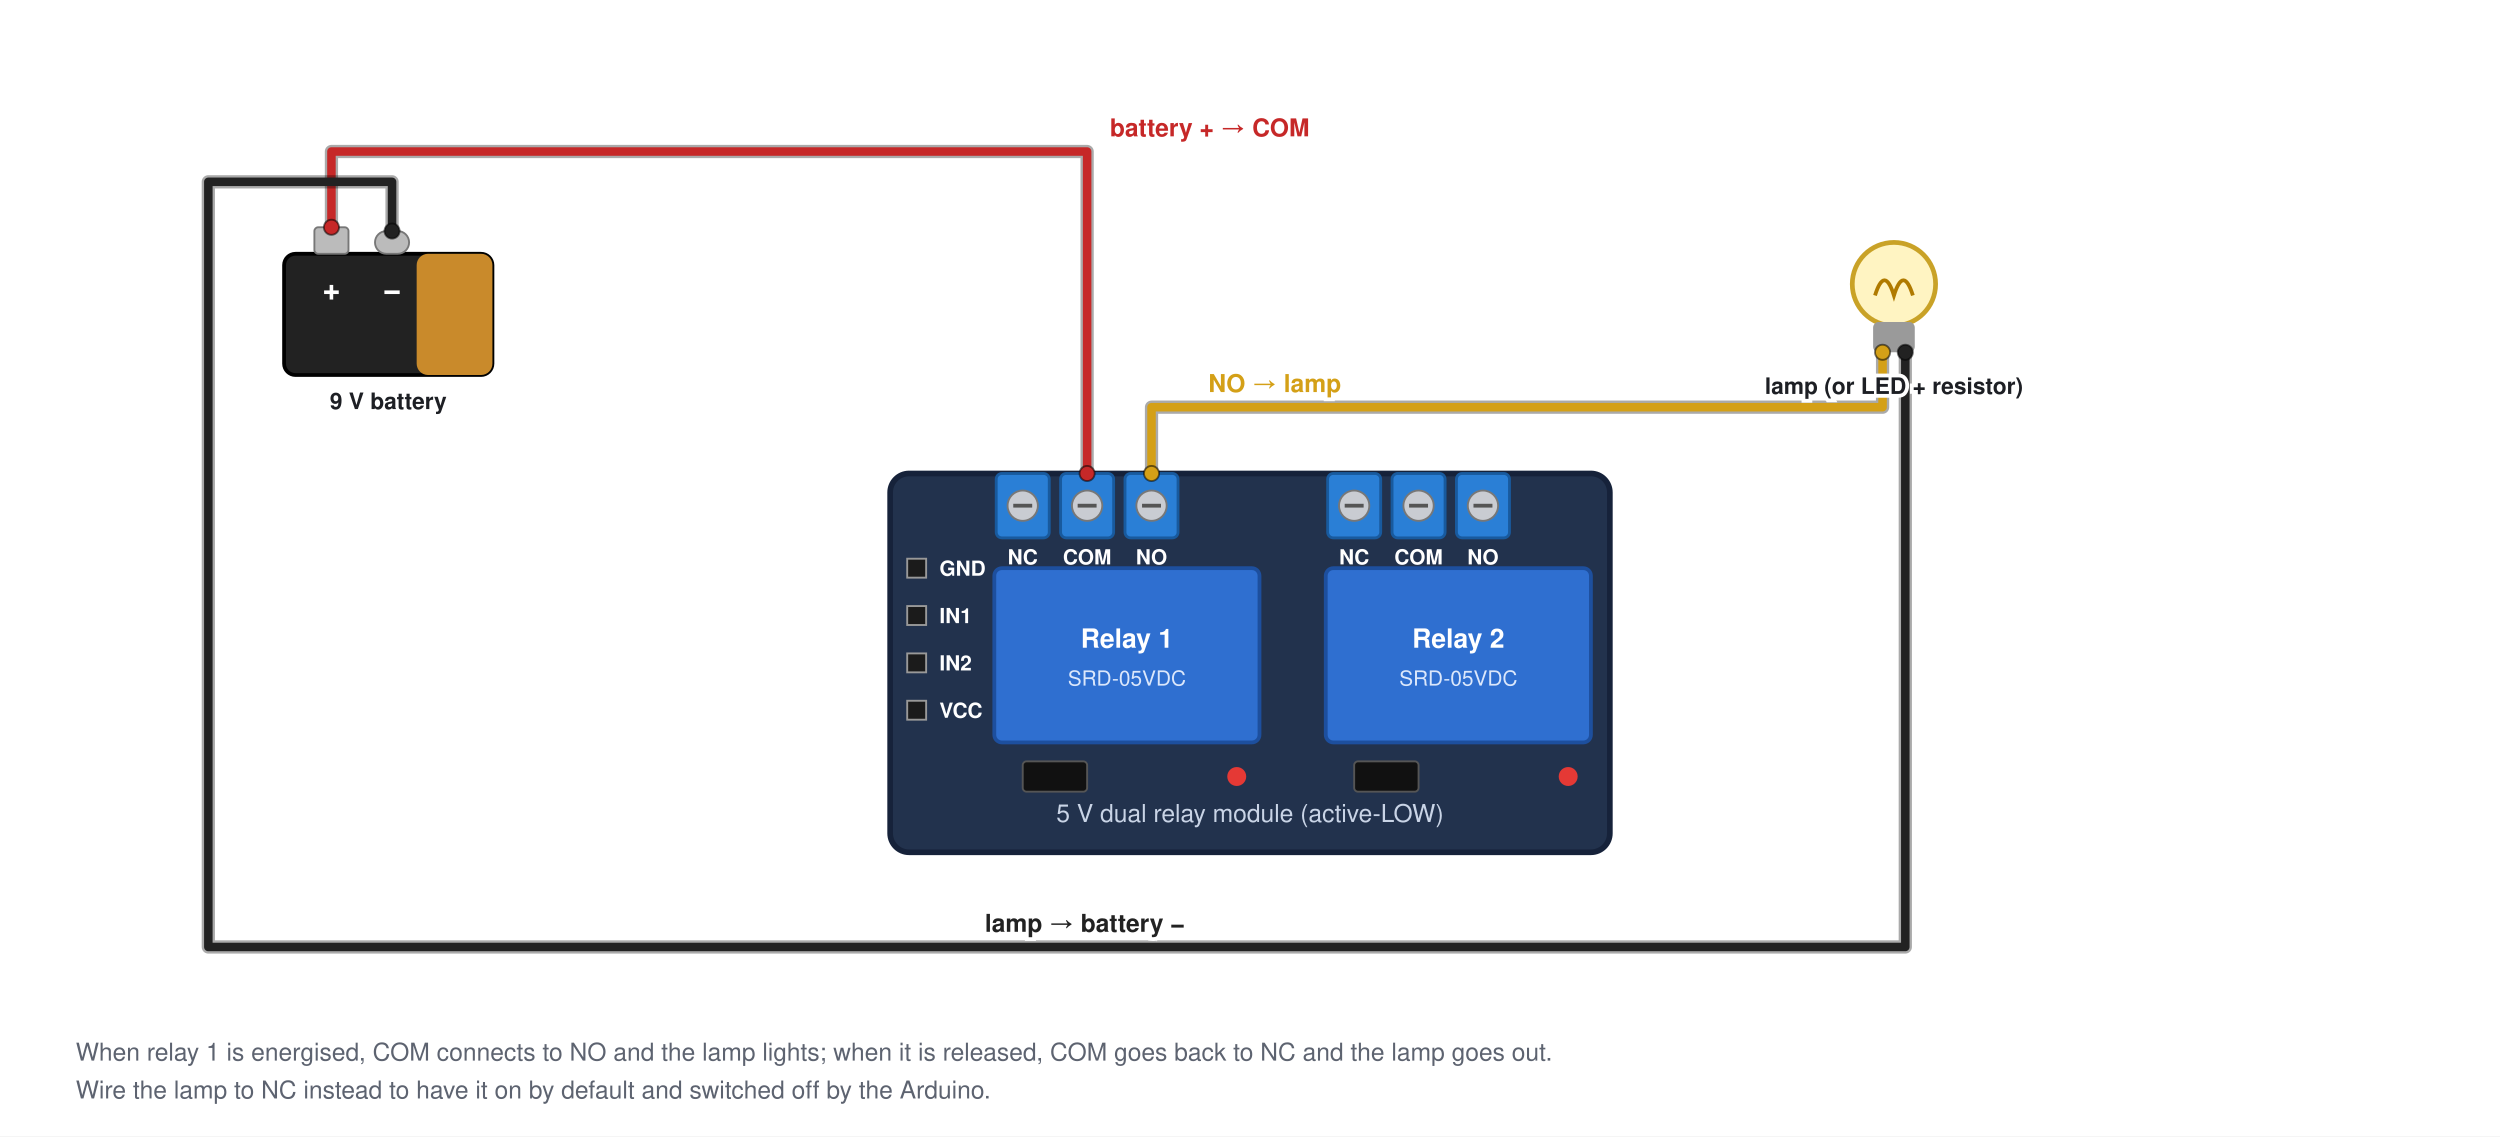
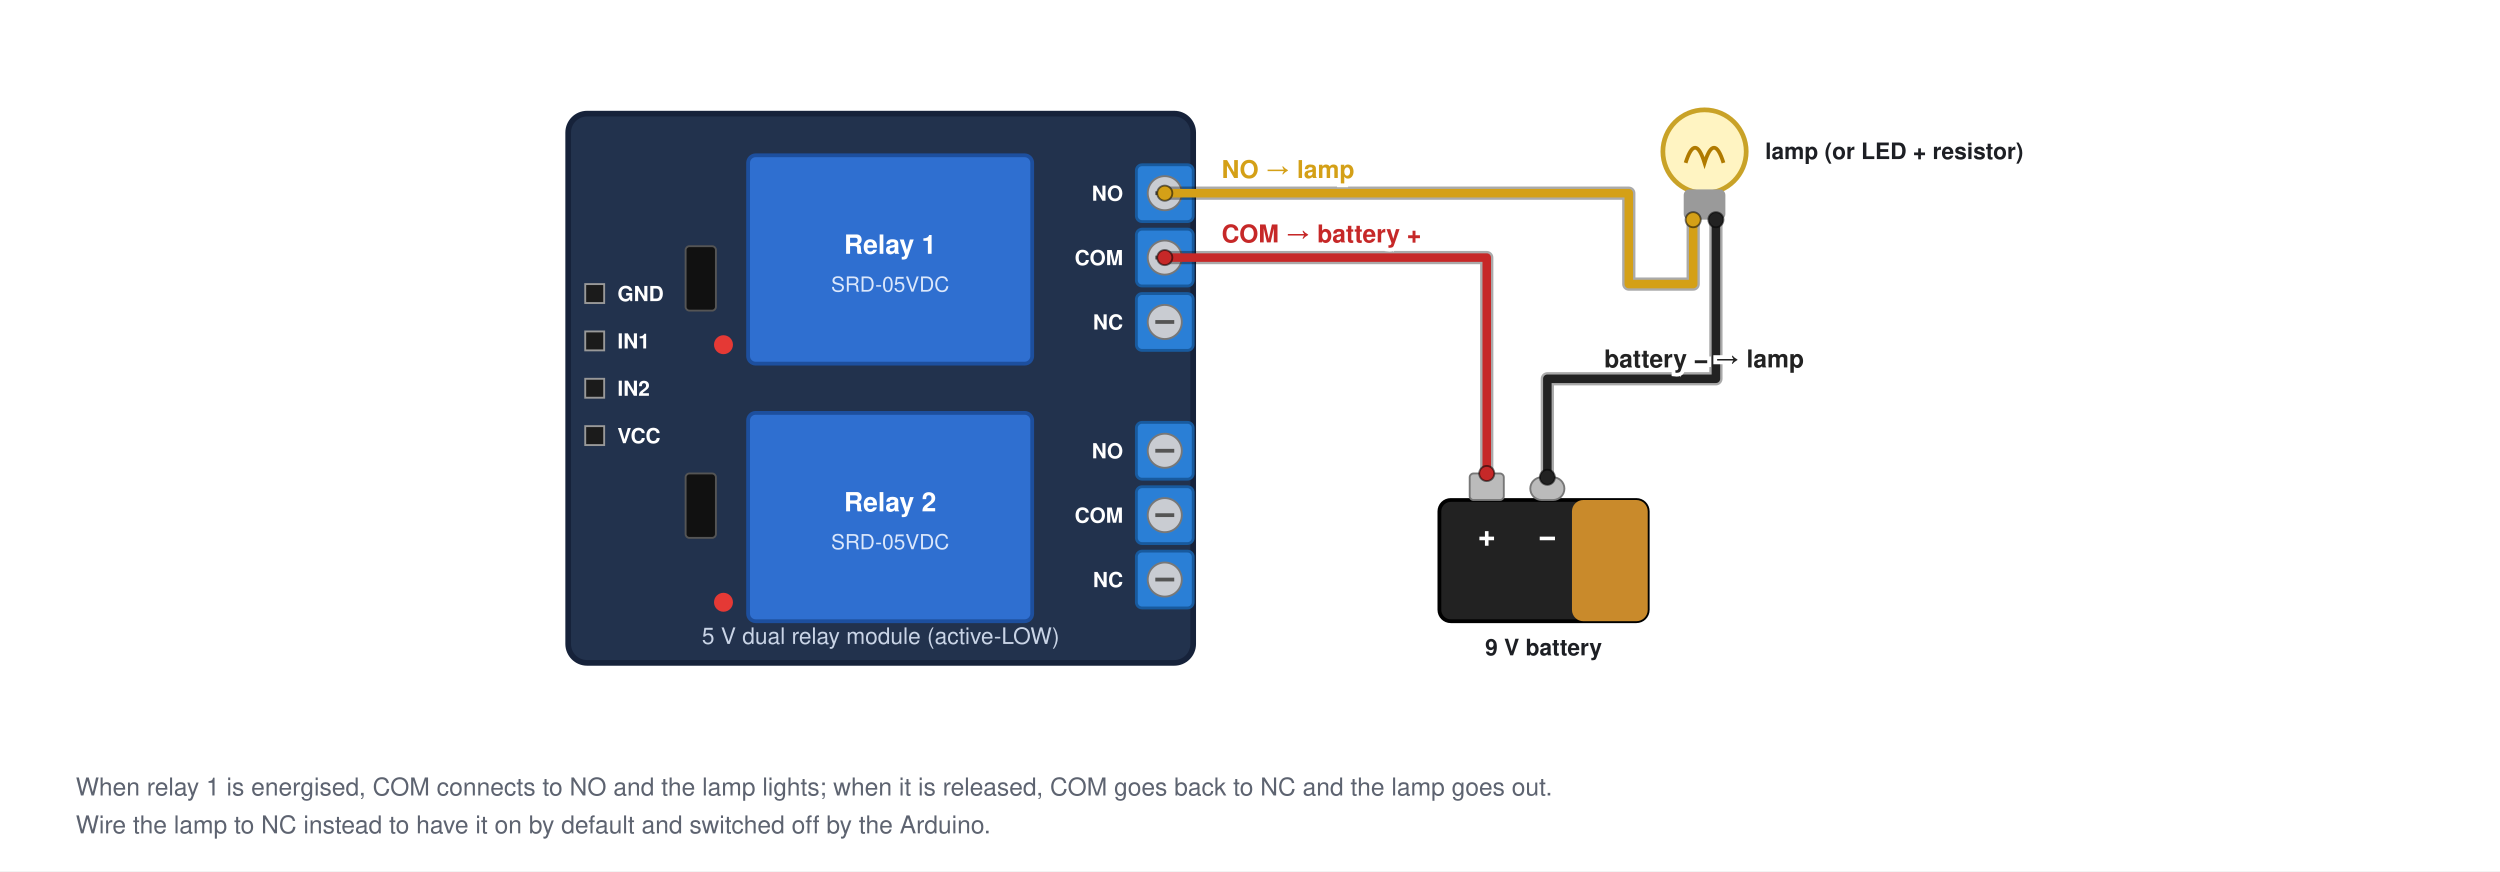
- <svg xmlns="http://www.w3.org/2000/svg" viewBox="0 0 1320 600" width="1320" height="600" font-family="Helvetica, Arial, sans-serif" font-size="14">
-   <rect y="0" width="1320" height="600" fill="#ffffff" />
-   <rect x="470" y="250" width="380" height="200" rx="10" fill="#22324d" stroke="#16223a" stroke-width="3" />
-   <rect x="525" y="300" width="140" height="92" rx="4" fill="#2f6fd0" stroke="#1d4f9e" stroke-width="2" />
-   <text x="595" y="342" text-anchor="middle" font-size="14" font-weight="700" fill="#ffffff">Relay 1</text>
-   <text x="595" y="362" text-anchor="middle" font-size="11" fill="#dbe7fb">SRD-05VDC</text>
-   <circle cx="653" cy="410" r="5" fill="#e53935" />
-   <rect x="526" y="250" width="28" height="34" rx="3" fill="#2a7fd6" stroke="#185a9e" stroke-width="1.5" />
-   <circle cx="540" cy="267" r="8" fill="#c9ccd2" stroke="#777" stroke-width="1" />
-   <line x1="535" y1="267" x2="545" y2="267" stroke="#555" stroke-width="2" />
-   <text x="540" y="298" text-anchor="middle" font-size="11" font-weight="700" fill="#ffffff">NC</text>
-   <rect x="560" y="250" width="28" height="34" rx="3" fill="#2a7fd6" stroke="#185a9e" stroke-width="1.5" />
-   <circle cx="574" cy="267" r="8" fill="#c9ccd2" stroke="#777" stroke-width="1" />
-   <line x1="569" y1="267" x2="579" y2="267" stroke="#555" stroke-width="2" />
-   <text x="574" y="298" text-anchor="middle" font-size="11" font-weight="700" fill="#ffffff">COM</text>
-   <rect x="594" y="250" width="28" height="34" rx="3" fill="#2a7fd6" stroke="#185a9e" stroke-width="1.5" />
-   <circle cx="608" cy="267" r="8" fill="#c9ccd2" stroke="#777" stroke-width="1" />
-   <line x1="603" y1="267" x2="613" y2="267" stroke="#555" stroke-width="2" />
-   <text x="608" y="298" text-anchor="middle" font-size="11" font-weight="700" fill="#ffffff">NO</text>
-   <rect x="700" y="300" width="140" height="92" rx="4" fill="#2f6fd0" stroke="#1d4f9e" stroke-width="2" />
-   <text x="770" y="342" text-anchor="middle" font-size="14" font-weight="700" fill="#ffffff">Relay 2</text>
-   <text x="770" y="362" text-anchor="middle" font-size="11" fill="#dbe7fb">SRD-05VDC</text>
-   <circle cx="828" cy="410" r="5" fill="#e53935" />
-   <rect x="701" y="250" width="28" height="34" rx="3" fill="#2a7fd6" stroke="#185a9e" stroke-width="1.5" />
-   <circle cx="715" cy="267" r="8" fill="#c9ccd2" stroke="#777" stroke-width="1" />
-   <line x1="710" y1="267" x2="720" y2="267" stroke="#555" stroke-width="2" />
-   <text x="715" y="298" text-anchor="middle" font-size="11" font-weight="700" fill="#ffffff">NC</text>
-   <rect x="735" y="250" width="28" height="34" rx="3" fill="#2a7fd6" stroke="#185a9e" stroke-width="1.5" />
-   <circle cx="749" cy="267" r="8" fill="#c9ccd2" stroke="#777" stroke-width="1" />
-   <line x1="744" y1="267" x2="754" y2="267" stroke="#555" stroke-width="2" />
-   <text x="749" y="298" text-anchor="middle" font-size="11" font-weight="700" fill="#ffffff">COM</text>
-   <rect x="769" y="250" width="28" height="34" rx="3" fill="#2a7fd6" stroke="#185a9e" stroke-width="1.5" />
-   <circle cx="783" cy="267" r="8" fill="#c9ccd2" stroke="#777" stroke-width="1" />
-   <line x1="778" y1="267" x2="788" y2="267" stroke="#555" stroke-width="2" />
-   <text x="783" y="298" text-anchor="middle" font-size="11" font-weight="700" fill="#ffffff">NO</text>
-   <rect x="540" y="402" width="34" height="16" rx="2" fill="#111" stroke="#555" />
-   <rect x="715" y="402" width="34" height="16" rx="2" fill="#111" stroke="#555" />
-   <rect x="479" y="295" width="10" height="10" fill="#1b1b1b" stroke="#999" stroke-width="1" />
-   <text x="496" y="304" font-size="11" font-weight="700" fill="#ffffff">GND</text>
-   <rect x="479" y="320" width="10" height="10" fill="#1b1b1b" stroke="#999" stroke-width="1" />
-   <text x="496" y="329" font-size="11" font-weight="700" fill="#ffffff">IN1</text>
-   <rect x="479" y="345" width="10" height="10" fill="#1b1b1b" stroke="#999" stroke-width="1" />
-   <text x="496" y="354" font-size="11" font-weight="700" fill="#ffffff">IN2</text>
-   <rect x="479" y="370" width="10" height="10" fill="#1b1b1b" stroke="#999" stroke-width="1" />
-   <text x="496" y="379" font-size="11" font-weight="700" fill="#ffffff">VCC</text>
-   <text x="660.0" y="434" text-anchor="middle" font-size="13" fill="#c9d4e6">5 V dual relay module (active-LOW)</text>
-   <rect x="150" y="134" width="110" height="64" rx="6" fill="#222" stroke="#000" stroke-width="2" />
-   <rect x="220" y="134" width="40" height="64" rx="6" fill="#c98a2b" />
-   <rect x="166" y="120" width="18" height="14" rx="2" fill="#bbb" stroke="#777" />
-   <rect x="198" y="122" width="18" height="12" rx="6" fill="#bbb" stroke="#777" />
-   <text x="175" y="158" text-anchor="middle" font-size="16" font-weight="700" fill="#ffffff">+</text>
-   <text x="207" y="158" text-anchor="middle" font-size="16" font-weight="700" fill="#ffffff">−</text>
-   <circle cx="1000" cy="150" r="22" fill="#fff4c2" stroke="#c9a227" stroke-width="2.5" />
-   <path d="M990 156 Q995 140 1000 156 Q1005 140 1010 156" fill="none" stroke="#b07a00" stroke-width="2" />
-   <rect x="989" y="170" width="22" height="16" rx="3" fill="#9a9a9a" />
-   <path d="M175.0 120.0 L175.0 80.0 L574.0 80.0 L574.0 250.0" fill="none" stroke="#00000055" stroke-width="7" stroke-linejoin="round" stroke-linecap="round" />
-   <path d="M175.0 120.0 L175.0 80.0 L574.0 80.0 L574.0 250.0" fill="none" stroke="#c62828" stroke-width="4.5" stroke-linejoin="round" stroke-linecap="round" />
-   <circle cx="175.0" cy="120.0" r="4" fill="#c62828" stroke="#00000088" stroke-width="1" />
-   <circle cx="574.0" cy="250.0" r="4" fill="#c62828" stroke="#00000088" stroke-width="1" />
-   <path d="M608.0 250.0 L608.0 215.0 L994.0 215.0 L994.0 186.0" fill="none" stroke="#00000055" stroke-width="7" stroke-linejoin="round" stroke-linecap="round" />
-   <path d="M608.0 250.0 L608.0 215.0 L994.0 215.0 L994.0 186.0" fill="none" stroke="#d4a017" stroke-width="4.5" stroke-linejoin="round" stroke-linecap="round" />
-   <circle cx="608.0" cy="250.0" r="4" fill="#d4a017" stroke="#00000088" stroke-width="1" />
-   <circle cx="994.0" cy="186.0" r="4" fill="#d4a017" stroke="#00000088" stroke-width="1" />
-   <path d="M207.0 122.0 L207.0 96.0 L110.0 96.0 L110.0 500.0 L1006.0 500.0 L1006.0 186.0" fill="none" stroke="#00000055" stroke-width="7" stroke-linejoin="round" stroke-linecap="round" />
-   <path d="M207.0 122.0 L207.0 96.0 L110.0 96.0 L110.0 500.0 L1006.0 500.0 L1006.0 186.0" fill="none" stroke="#222222" stroke-width="4.5" stroke-linejoin="round" stroke-linecap="round" />
-   <circle cx="207.0" cy="122.0" r="4" fill="#222222" stroke="#00000088" stroke-width="1" />
-   <circle cx="1006.0" cy="186.0" r="4" fill="#222222" stroke="#00000088" stroke-width="1" />
-   <text x="205" y="216" text-anchor="middle" font-size="12" font-weight="700" fill="#1d1f24" paint-order="stroke" stroke="#ffffff" stroke-width="4">9 V battery</text>
-   <text x="1000" y="208" text-anchor="middle" font-size="12" font-weight="700" fill="#1d1f24" paint-order="stroke" stroke="#ffffff" stroke-width="4">lamp (or LED + resistor)</text>
-   <text x="586" y="72" font-size="13" font-weight="700" fill="#c62828" paint-order="stroke" stroke="#ffffff" stroke-width="4">battery + → COM</text>
-   <text x="638" y="207" font-size="13" font-weight="700" fill="#d4a017" paint-order="stroke" stroke="#ffffff" stroke-width="4">NO → lamp</text>
-   <text x="520" y="492" font-size="13" font-weight="700" fill="#222222" paint-order="stroke" stroke="#ffffff" stroke-width="4">lamp → battery −</text>
-   <text x="40" y="560" font-size="13" fill="#5d6370">When relay 1 is energised, COM connects to NO and the lamp lights; when it is released, COM goes back to NC and the lamp goes out.</text>
-   <text x="40" y="580" font-size="13" fill="#5d6370">Wire the lamp to NC instead to have it on by default and switched off by the Arduino.</text>
+ <svg xmlns="http://www.w3.org/2000/svg" viewBox="0 0 1320 460" width="1320" height="460" font-family="Helvetica, Arial, sans-serif" font-size="14">
+   <rect y="0" width="1320" height="460" fill="#ffffff" />
+   <rect x="300" y="60" width="330" height="290" rx="10" fill="#22324d" stroke="#16223a" stroke-width="3" />
+   <rect x="309" y="150" width="10" height="10" fill="#1b1b1b" stroke="#999" stroke-width="1" />
+   <text x="326" y="159" font-size="11" font-weight="700" fill="#ffffff">GND</text>
+   <rect x="309" y="175" width="10" height="10" fill="#1b1b1b" stroke="#999" stroke-width="1" />
+   <text x="326" y="184" font-size="11" font-weight="700" fill="#ffffff">IN1</text>
+   <rect x="309" y="200" width="10" height="10" fill="#1b1b1b" stroke="#999" stroke-width="1" />
+   <text x="326" y="209" font-size="11" font-weight="700" fill="#ffffff">IN2</text>
+   <rect x="309" y="225" width="10" height="10" fill="#1b1b1b" stroke="#999" stroke-width="1" />
+   <text x="326" y="234" font-size="11" font-weight="700" fill="#ffffff">VCC</text>
+   <rect x="362" y="130" width="16" height="34" rx="2" fill="#111" stroke="#555" />
+   <rect x="362" y="250" width="16" height="34" rx="2" fill="#111" stroke="#555" />
+   <rect x="395" y="82" width="150" height="110" rx="4" fill="#2f6fd0" stroke="#1d4f9e" stroke-width="2" />
+   <text x="470" y="134" text-anchor="middle" font-size="14" font-weight="700" fill="#ffffff">Relay 1</text>
+   <text x="470" y="154" text-anchor="middle" font-size="11" fill="#dbe7fb">SRD-05VDC</text>
+   <circle cx="382" cy="182" r="5" fill="#e53935" />
+   <rect x="600" y="87" width="30" height="30" rx="3" fill="#2a7fd6" stroke="#185a9e" stroke-width="1.5" />
+   <circle cx="615" cy="102" r="9" fill="#c9ccd2" stroke="#777" stroke-width="1" />
+   <line x1="610" y1="102" x2="620" y2="102" stroke="#555" stroke-width="2" />
+   <text x="593" y="106" text-anchor="end" font-size="11" font-weight="700" fill="#ffffff">NO</text>
+   <rect x="600" y="121" width="30" height="30" rx="3" fill="#2a7fd6" stroke="#185a9e" stroke-width="1.5" />
+   <circle cx="615" cy="136" r="9" fill="#c9ccd2" stroke="#777" stroke-width="1" />
+   <line x1="610" y1="136" x2="620" y2="136" stroke="#555" stroke-width="2" />
+   <text x="593" y="140" text-anchor="end" font-size="11" font-weight="700" fill="#ffffff">COM</text>
+   <rect x="600" y="155" width="30" height="30" rx="3" fill="#2a7fd6" stroke="#185a9e" stroke-width="1.5" />
+   <circle cx="615" cy="170" r="9" fill="#c9ccd2" stroke="#777" stroke-width="1" />
+   <line x1="610" y1="170" x2="620" y2="170" stroke="#555" stroke-width="2" />
+   <text x="593" y="174" text-anchor="end" font-size="11" font-weight="700" fill="#ffffff">NC</text>
+   <rect x="395" y="218" width="150" height="110" rx="4" fill="#2f6fd0" stroke="#1d4f9e" stroke-width="2" />
+   <text x="470" y="270" text-anchor="middle" font-size="14" font-weight="700" fill="#ffffff">Relay 2</text>
+   <text x="470" y="290" text-anchor="middle" font-size="11" fill="#dbe7fb">SRD-05VDC</text>
+   <circle cx="382" cy="318" r="5" fill="#e53935" />
+   <rect x="600" y="223" width="30" height="30" rx="3" fill="#2a7fd6" stroke="#185a9e" stroke-width="1.5" />
+   <circle cx="615" cy="238" r="9" fill="#c9ccd2" stroke="#777" stroke-width="1" />
+   <line x1="610" y1="238" x2="620" y2="238" stroke="#555" stroke-width="2" />
+   <text x="593" y="242" text-anchor="end" font-size="11" font-weight="700" fill="#ffffff">NO</text>
+   <rect x="600" y="257" width="30" height="30" rx="3" fill="#2a7fd6" stroke="#185a9e" stroke-width="1.5" />
+   <circle cx="615" cy="272" r="9" fill="#c9ccd2" stroke="#777" stroke-width="1" />
+   <line x1="610" y1="272" x2="620" y2="272" stroke="#555" stroke-width="2" />
+   <text x="593" y="276" text-anchor="end" font-size="11" font-weight="700" fill="#ffffff">COM</text>
+   <rect x="600" y="291" width="30" height="30" rx="3" fill="#2a7fd6" stroke="#185a9e" stroke-width="1.5" />
+   <circle cx="615" cy="306" r="9" fill="#c9ccd2" stroke="#777" stroke-width="1" />
+   <line x1="610" y1="306" x2="620" y2="306" stroke="#555" stroke-width="2" />
+   <text x="593" y="310" text-anchor="end" font-size="11" font-weight="700" fill="#ffffff">NC</text>
+   <text x="465.0" y="340" text-anchor="middle" font-size="12" fill="#c9d4e6">5 V dual relay module (active-LOW)</text>
+   <circle cx="900" cy="80" r="22" fill="#fff4c2" stroke="#c9a227" stroke-width="2.5" />
+   <path d="M890 86 Q895 70 900 86 Q905 70 910 86" fill="none" stroke="#b07a00" stroke-width="2" />
+   <rect x="889" y="100" width="22" height="16" rx="3" fill="#9a9a9a" />
+   <rect x="760" y="264" width="110" height="64" rx="6" fill="#222" stroke="#000" stroke-width="2" />
+   <rect x="830" y="264" width="40" height="64" rx="6" fill="#c98a2b" />
+   <rect x="776" y="250" width="18" height="14" rx="2" fill="#bbb" stroke="#777" />
+   <rect x="808" y="252" width="18" height="12" rx="6" fill="#bbb" stroke="#777" />
+   <text x="785" y="288" text-anchor="middle" font-size="16" font-weight="700" fill="#ffffff">+</text>
+   <text x="817" y="288" text-anchor="middle" font-size="16" font-weight="700" fill="#ffffff">−</text>
+   <path d="M615.0 136.0 L785.0 136.0 L785.0 250.0" fill="none" stroke="#00000055" stroke-width="7" stroke-linejoin="round" stroke-linecap="round" />
+   <path d="M615.0 136.0 L785.0 136.0 L785.0 250.0" fill="none" stroke="#c62828" stroke-width="4.5" stroke-linejoin="round" stroke-linecap="round" />
+   <circle cx="615.0" cy="136.0" r="4" fill="#c62828" stroke="#00000088" stroke-width="1" />
+   <circle cx="785.0" cy="250.0" r="4" fill="#c62828" stroke="#00000088" stroke-width="1" />
+   <path d="M615.0 102.0 L860.0 102.0 L860.0 150.0 L894.0 150.0 L894.0 116.0" fill="none" stroke="#00000055" stroke-width="7" stroke-linejoin="round" stroke-linecap="round" />
+   <path d="M615.0 102.0 L860.0 102.0 L860.0 150.0 L894.0 150.0 L894.0 116.0" fill="none" stroke="#d4a017" stroke-width="4.5" stroke-linejoin="round" stroke-linecap="round" />
+   <circle cx="615.0" cy="102.0" r="4" fill="#d4a017" stroke="#00000088" stroke-width="1" />
+   <circle cx="894.0" cy="116.0" r="4" fill="#d4a017" stroke="#00000088" stroke-width="1" />
+   <path d="M817.0 252.0 L817.0 200.0 L906.0 200.0 L906.0 116.0" fill="none" stroke="#00000055" stroke-width="7" stroke-linejoin="round" stroke-linecap="round" />
+   <path d="M817.0 252.0 L817.0 200.0 L906.0 200.0 L906.0 116.0" fill="none" stroke="#222222" stroke-width="4.5" stroke-linejoin="round" stroke-linecap="round" />
+   <circle cx="817.0" cy="252.0" r="4" fill="#222222" stroke="#00000088" stroke-width="1" />
+   <circle cx="906.0" cy="116.0" r="4" fill="#222222" stroke="#00000088" stroke-width="1" />
+   <text x="932" y="84" text-anchor="start" font-size="12" font-weight="700" fill="#1d1f24" paint-order="stroke" stroke="#ffffff" stroke-width="4">lamp (or LED + resistor)</text>
+   <text x="815" y="346" text-anchor="middle" font-size="12" font-weight="700" fill="#1d1f24" paint-order="stroke" stroke="#ffffff" stroke-width="4">9 V battery</text>
+   <text x="645" y="128" font-size="13" font-weight="700" fill="#c62828" paint-order="stroke" stroke="#ffffff" stroke-width="4">COM → battery +</text>
+   <text x="645" y="94" font-size="13" font-weight="700" fill="#d4a017" paint-order="stroke" stroke="#ffffff" stroke-width="4">NO → lamp</text>
+   <text x="847" y="194" font-size="13" font-weight="700" fill="#222222" paint-order="stroke" stroke="#ffffff" stroke-width="4">battery − → lamp</text>
+   <text x="40" y="420" font-size="13" fill="#5d6370">When relay 1 is energised, COM connects to NO and the lamp lights; when it is released, COM goes back to NC and the lamp goes out.</text>
+   <text x="40" y="440" font-size="13" fill="#5d6370">Wire the lamp to NC instead to have it on by default and switched off by the Arduino.</text>
</svg>
